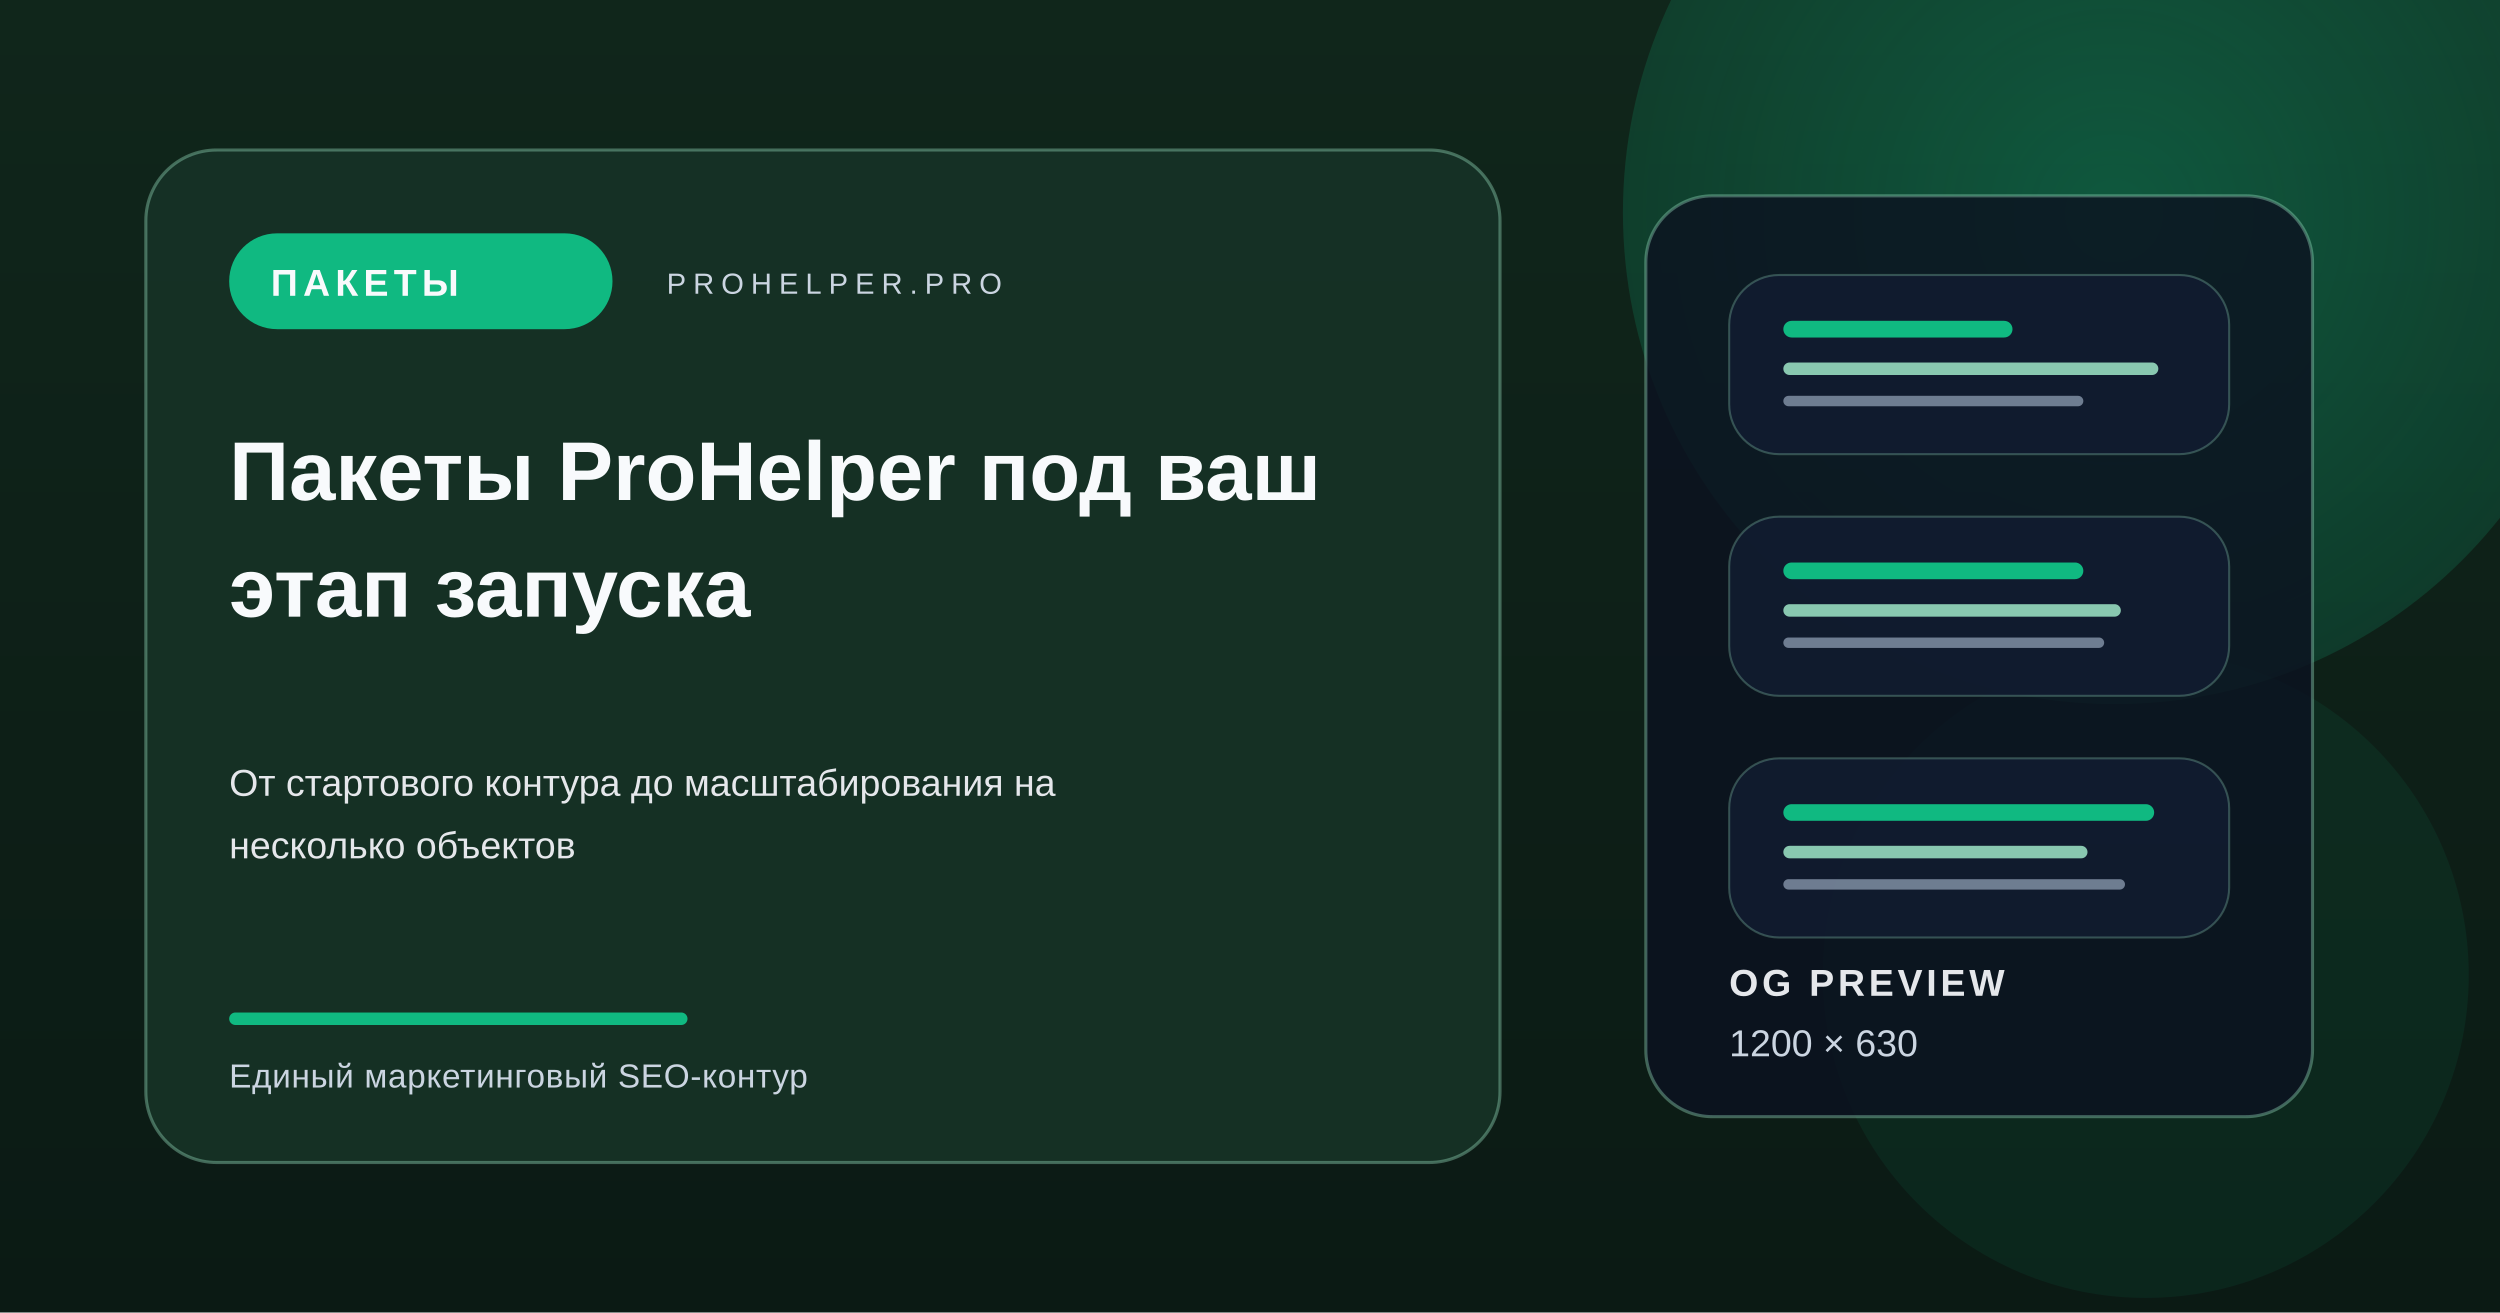
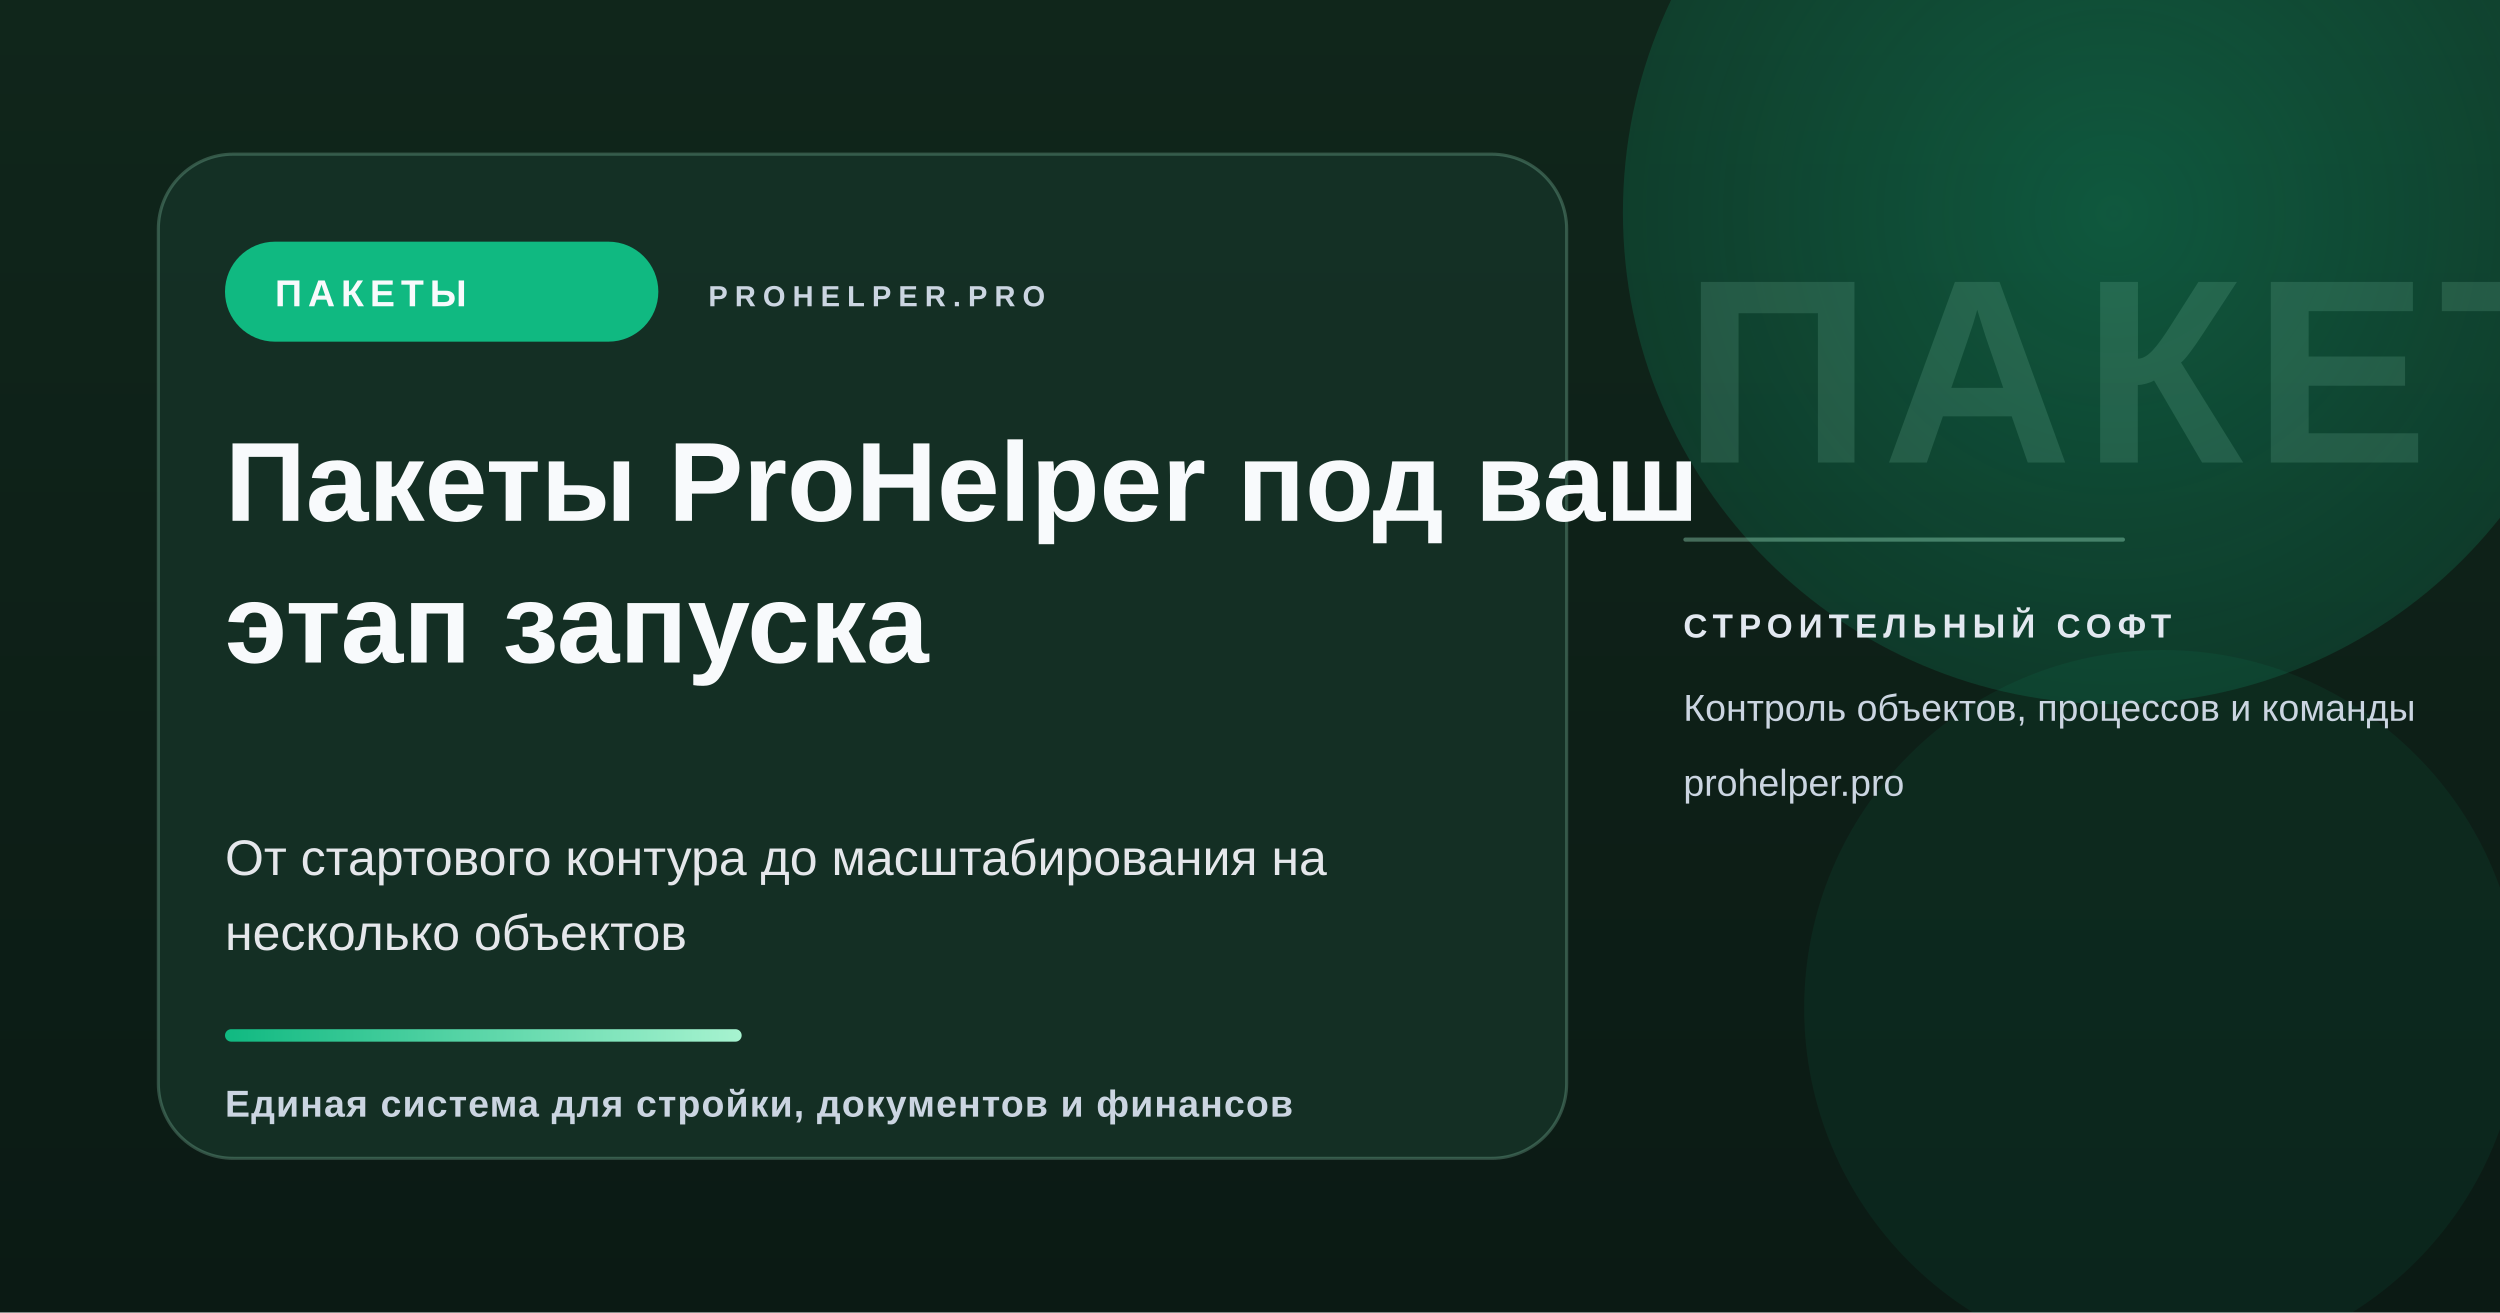
<svg xmlns="http://www.w3.org/2000/svg" width="1200" height="630" viewBox="0 0 1200 630" fill="none">
  <defs>
    <linearGradient id="bg-pricing" x1="600" y1="0" x2="600" y2="630" gradientUnits="userSpaceOnUse">
      <stop stop-color="#10261B" />
      <stop offset="1" stop-color="#0B1A14" />
    </linearGradient>
    <radialGradient id="glow-pricing" cx="0" cy="0" r="1" gradientUnits="userSpaceOnUse" gradientTransform="translate(1015 102) rotate(123.5) scale(472 472)">
      <stop stop-color="#10B981" stop-opacity="0.35" />
      <stop offset="1" stop-color="#10B981" stop-opacity="0" />
    </radialGradient>
+     <linearGradient id="line-pricing" x1="0" y1="0" x2="1" y2="0">
+       <stop stop-color="#10B981" />
+       <stop offset="1" stop-color="#A7F3D0" />
+     </linearGradient>
    <style>
-       .brand { font: 600 18px 'Segoe UI', 'Arial', sans-serif; letter-spacing: 0.14em; }
-       .brand-secondary { font: 500 14px 'Segoe UI', 'Arial', sans-serif; letter-spacing: 0.24em; fill: #CBD5E1; }
-       .title { font: 700 40px 'Segoe UI', 'Arial', sans-serif; fill: #F8FAFC; }
-       .subtitle { font: 500 18px 'Segoe UI', 'Arial', sans-serif; fill: #E5E7EB; }
-       .meta { font: 500 16px 'Segoe UI', 'Arial', sans-serif; fill: #CBD5E1; letter-spacing: 0.02em; }
-       .preview { font: 600 18px 'Segoe UI', 'Arial', sans-serif; fill: #E5E7EB; letter-spacing: 0.1em; }
-       .preview-meta { font: 500 18px 'Segoe UI', 'Arial', sans-serif; fill: #CBD5E1; }
+       .eyebrow { font: 700 18px 'Segoe UI', 'Arial', sans-serif; letter-spacing: 0.16em; fill: #F8FAFC; }
+       .brand-secondary { font: 600 14px 'Segoe UI', 'Arial', sans-serif; letter-spacing: 0.24em; fill: #CBD5E1; }
+       .title { font: 700 54px 'Segoe UI', 'Arial', sans-serif; fill: #F8FAFC; }
+       .subtitle { font: 500 24px 'Segoe UI', 'Arial', sans-serif; fill: #E5E7EB; }
+       .meta { font: 600 18px 'Segoe UI', 'Arial', sans-serif; fill: #CBD5E1; letter-spacing: 0.03em; }
+       .mark { font-family: 'Segoe UI', 'Arial', sans-serif; font-weight: 800; fill: #A7F3D0; opacity: 0.14; }
+       .mark-caption { font: 700 16px 'Segoe UI', 'Arial', sans-serif; fill: #E2E8F0; letter-spacing: 0.18em; }
+       .mark-support { font: 500 18px 'Segoe UI', 'Arial', sans-serif; fill: #CBD5E1; }
    </style>
  </defs>
  <rect width="1200" height="630" fill="url(#bg-pricing)" />
  <circle cx="1015" cy="102" r="236" fill="url(#glow-pricing)" />
-   <circle cx="1030" cy="468" r="155" fill="#10B981" fill-opacity="0.08" />
-   <rect x="70" y="72" width="650" height="486" rx="34" fill="#163126" fill-opacity="0.94" stroke="#A7F3D0" stroke-opacity="0.35" stroke-width="1.5" />
-   <rect x="110" y="112" width="184" height="46" rx="23" fill="#10B981" />
-   <text x="130" y="142" class="brand" fill="#F8FAFC">ПАКЕТЫ</text>
-   <text x="320" y="141" class="brand-secondary">PROHELPER.PRO</text>
-   <text x="110" y="240" class="title">Пакеты ProHelper под ваш</text>
-   <text x="110" y="296" class="title">этап запуска</text>
-   <text x="110" y="382" class="subtitle">От стартового контура до масштабирования на</text>
-   <text x="110" y="412" class="subtitle">несколько объектов</text>
-   <rect x="110" y="486" width="220" height="6" rx="3" fill="#10B981" />
-   <text x="110" y="522" class="meta">Единый маркетинговый SEO-контур</text>
-   <rect x="790" y="94" width="320" height="442" rx="32" fill="#0B1220" fill-opacity="0.82" stroke="#A7F3D0" stroke-opacity="0.35" stroke-width="1.5" />
-   <g>
-     <rect x="830" y="132" width="240" height="86" rx="24" fill="#111C2F" fill-opacity="0.92" stroke="#A7F3D0" stroke-opacity="0.26" />
-     <rect x="856" y="154" width="110" height="8" rx="4" fill="#10B981" />
-     <rect x="856" y="174" width="180" height="6" rx="3" fill="#A7F3D0" fill-opacity="0.8" />
-     <rect x="856" y="190" width="144" height="5" rx="2.5" fill="#94A3B8" fill-opacity="0.72" />
-   </g>
-   <g>
-     <rect x="830" y="248" width="240" height="86" rx="24" fill="#111C2F" fill-opacity="0.92" stroke="#A7F3D0" stroke-opacity="0.26" />
-     <rect x="856" y="270" width="144" height="8" rx="4" fill="#10B981" />
-     <rect x="856" y="290" width="162" height="6" rx="3" fill="#A7F3D0" fill-opacity="0.8" />
-     <rect x="856" y="306" width="154" height="5" rx="2.5" fill="#94A3B8" fill-opacity="0.72" />
-   </g>
-   <g>
-     <rect x="830" y="364" width="240" height="86" rx="24" fill="#111C2F" fill-opacity="0.92" stroke="#A7F3D0" stroke-opacity="0.26" />
-     <rect x="856" y="386" width="178" height="8" rx="4" fill="#10B981" />
-     <rect x="856" y="406" width="146" height="6" rx="3" fill="#A7F3D0" fill-opacity="0.8" />
-     <rect x="856" y="422" width="164" height="5" rx="2.5" fill="#94A3B8" fill-opacity="0.72" />
-   </g>
-   <text x="830" y="478" class="preview">OG PREVIEW</text>
-   <text x="830" y="507" class="preview-meta">1200 × 630</text>
+   <circle cx="1038" cy="484" r="172" fill="#10B981" fill-opacity="0.07" />
+   <rect x="76" y="74" width="676" height="482" rx="36" fill="#163126" fill-opacity="0.9" stroke="#A7F3D0" stroke-opacity="0.24" stroke-width="1.5" />
+   <rect x="108" y="116" width="208" height="48" rx="24" fill="#10B981" />
+   <text x="132" y="147" class="eyebrow">ПАКЕТЫ</text>
+   <text x="340" y="147" class="brand-secondary">PROHELPER.PRO</text>
+   <text x="108" y="250" class="title">Пакеты ProHelper под ваш</text>
+   <text x="108" y="318" class="title">этап запуска</text>
+   <text x="108" y="420" class="subtitle">От стартового контура до масштабирования на</text>
+   <text x="108" y="456" class="subtitle">несколько объектов</text>
+   <rect x="108" y="494" width="248" height="6" rx="3" fill="url(#line-pricing)" />
+   <text x="108" y="536" class="meta">Единая система для стройки, документов и финансов</text>
+   <text x="808" y="222" class="mark" font-size="126" letter-spacing="0.04em">ПАКЕТЫ</text>
+   <rect x="808" y="258" width="212" height="2" rx="1" fill="#A7F3D0" fill-opacity="0.36" />
+   <text x="808" y="306" class="mark-caption">СТРОИТЕЛЬНЫЙ СОФТ</text>
+   <text x="808" y="346" class="mark-support">Контроль объектов, процессов и команды</text>
+   <text x="808" y="382" class="mark-support">prohelper.pro</text>
</svg>
